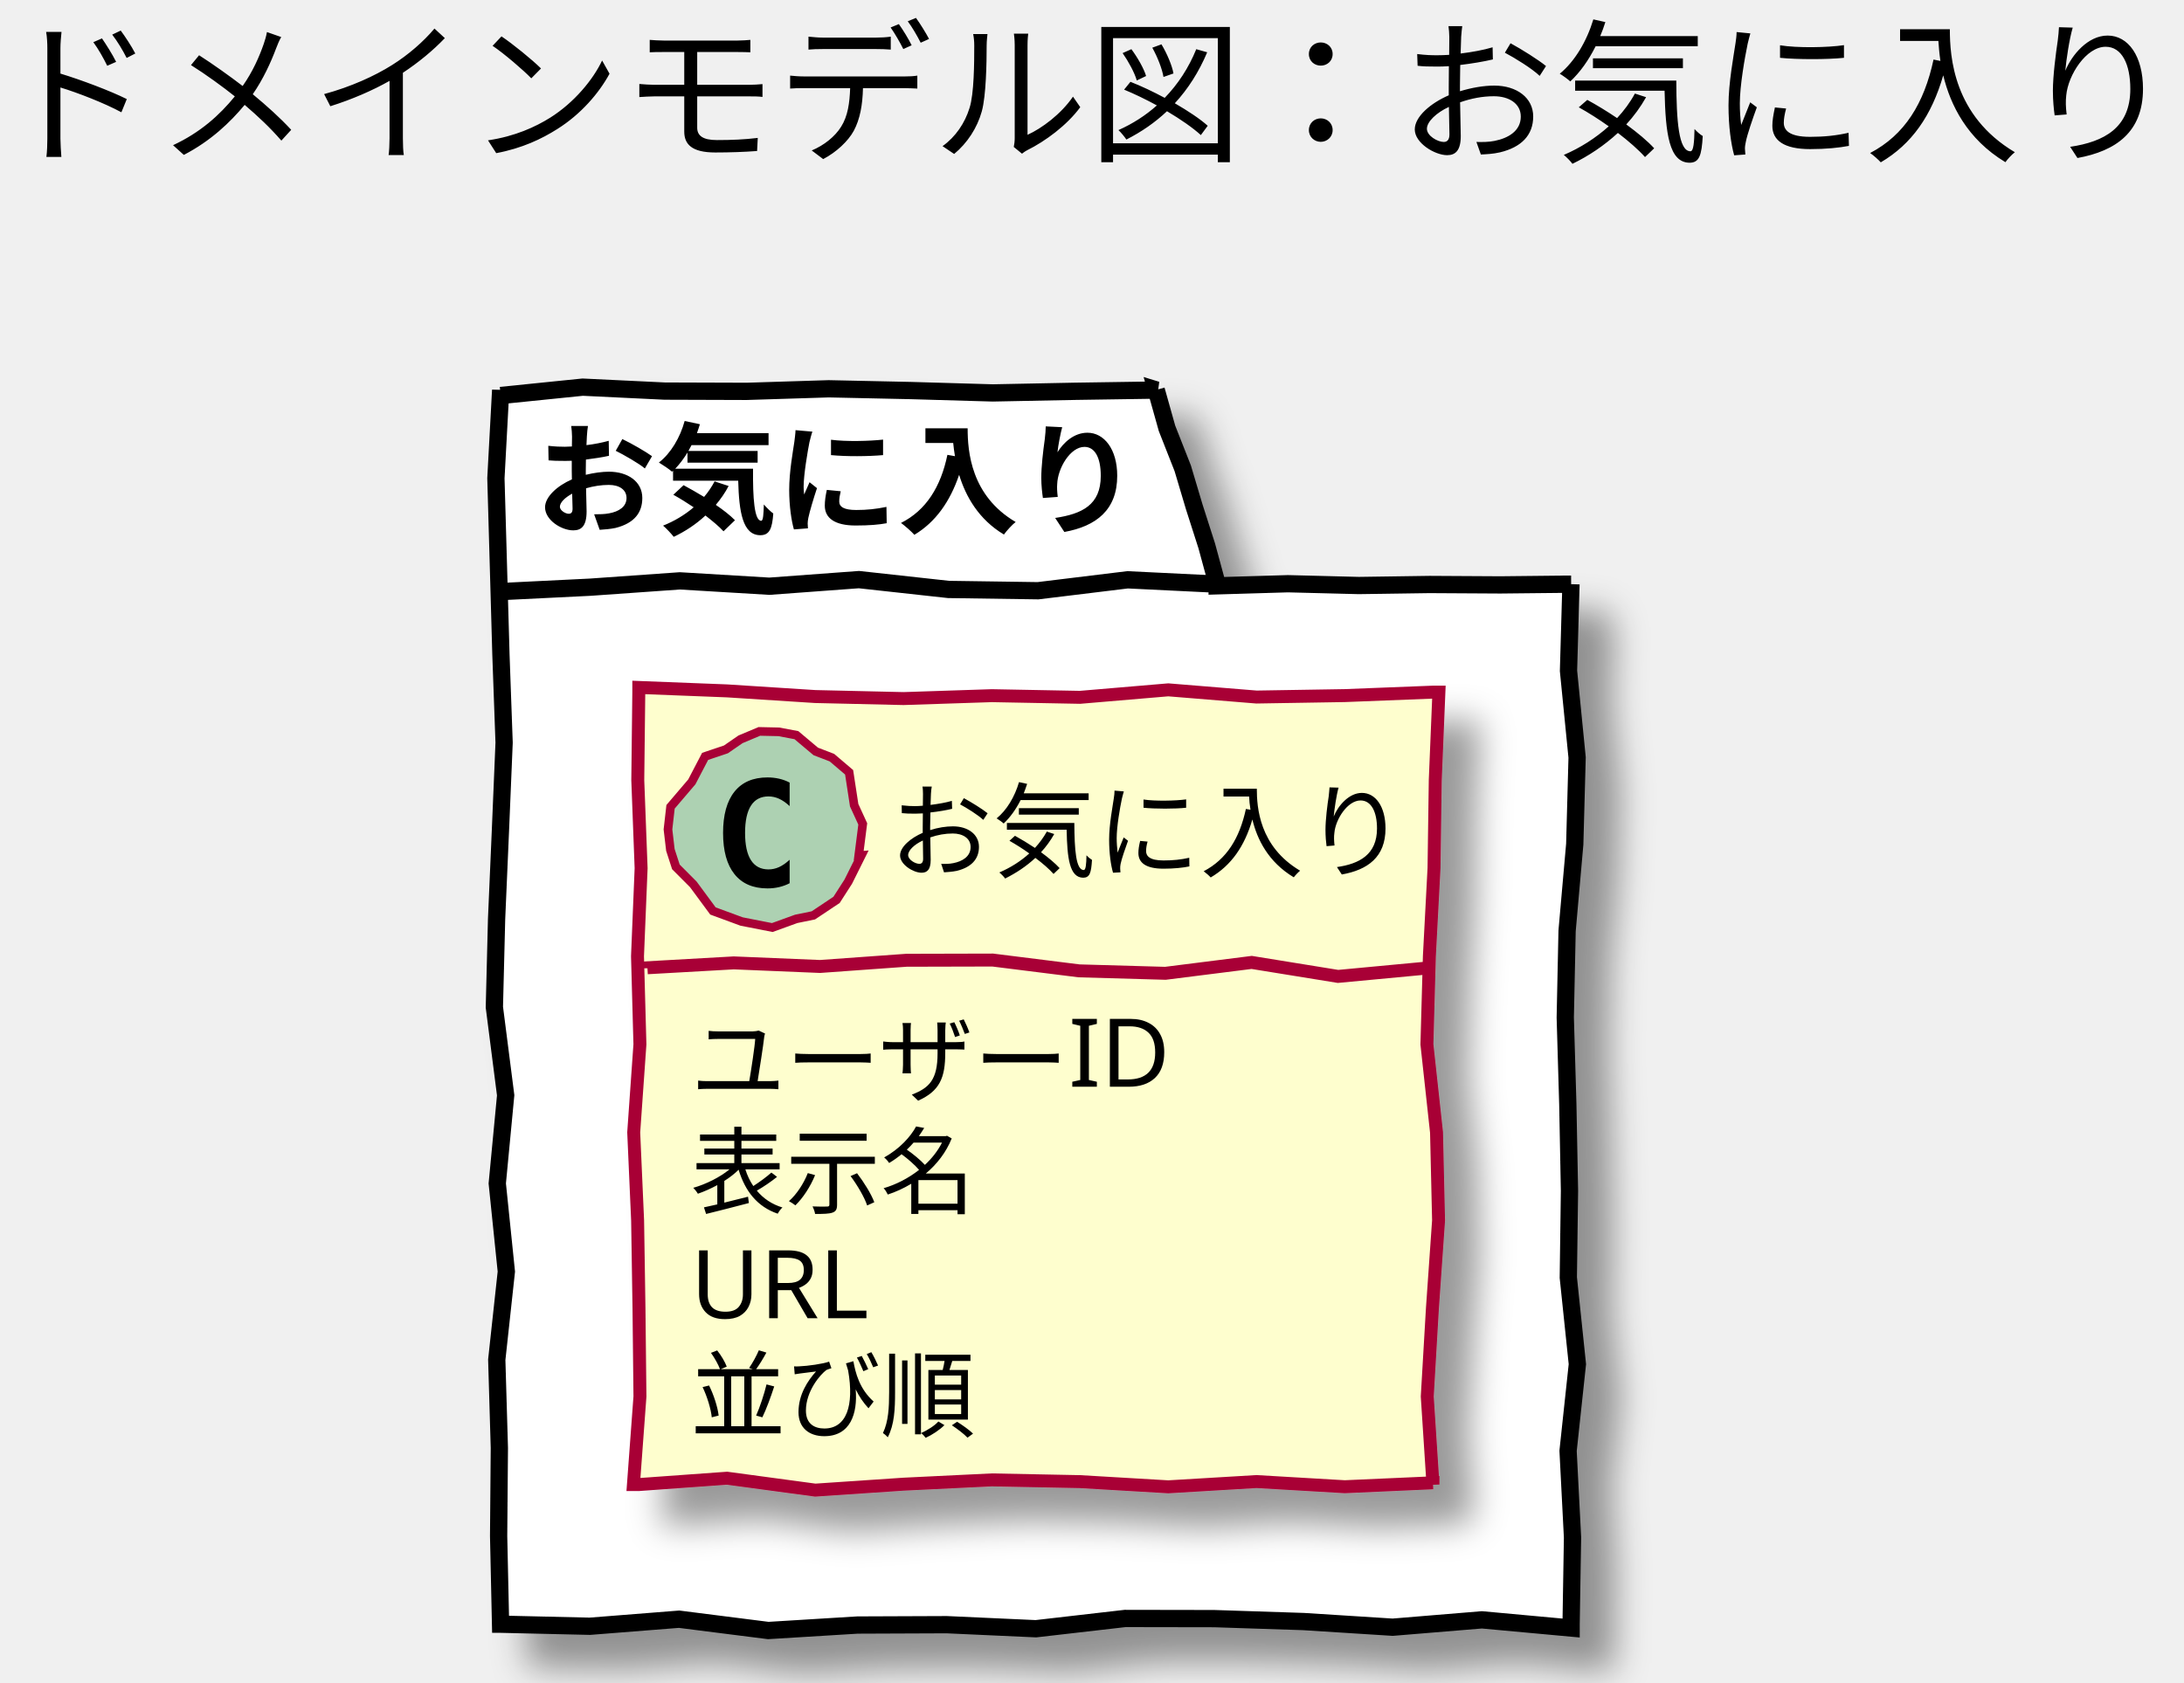
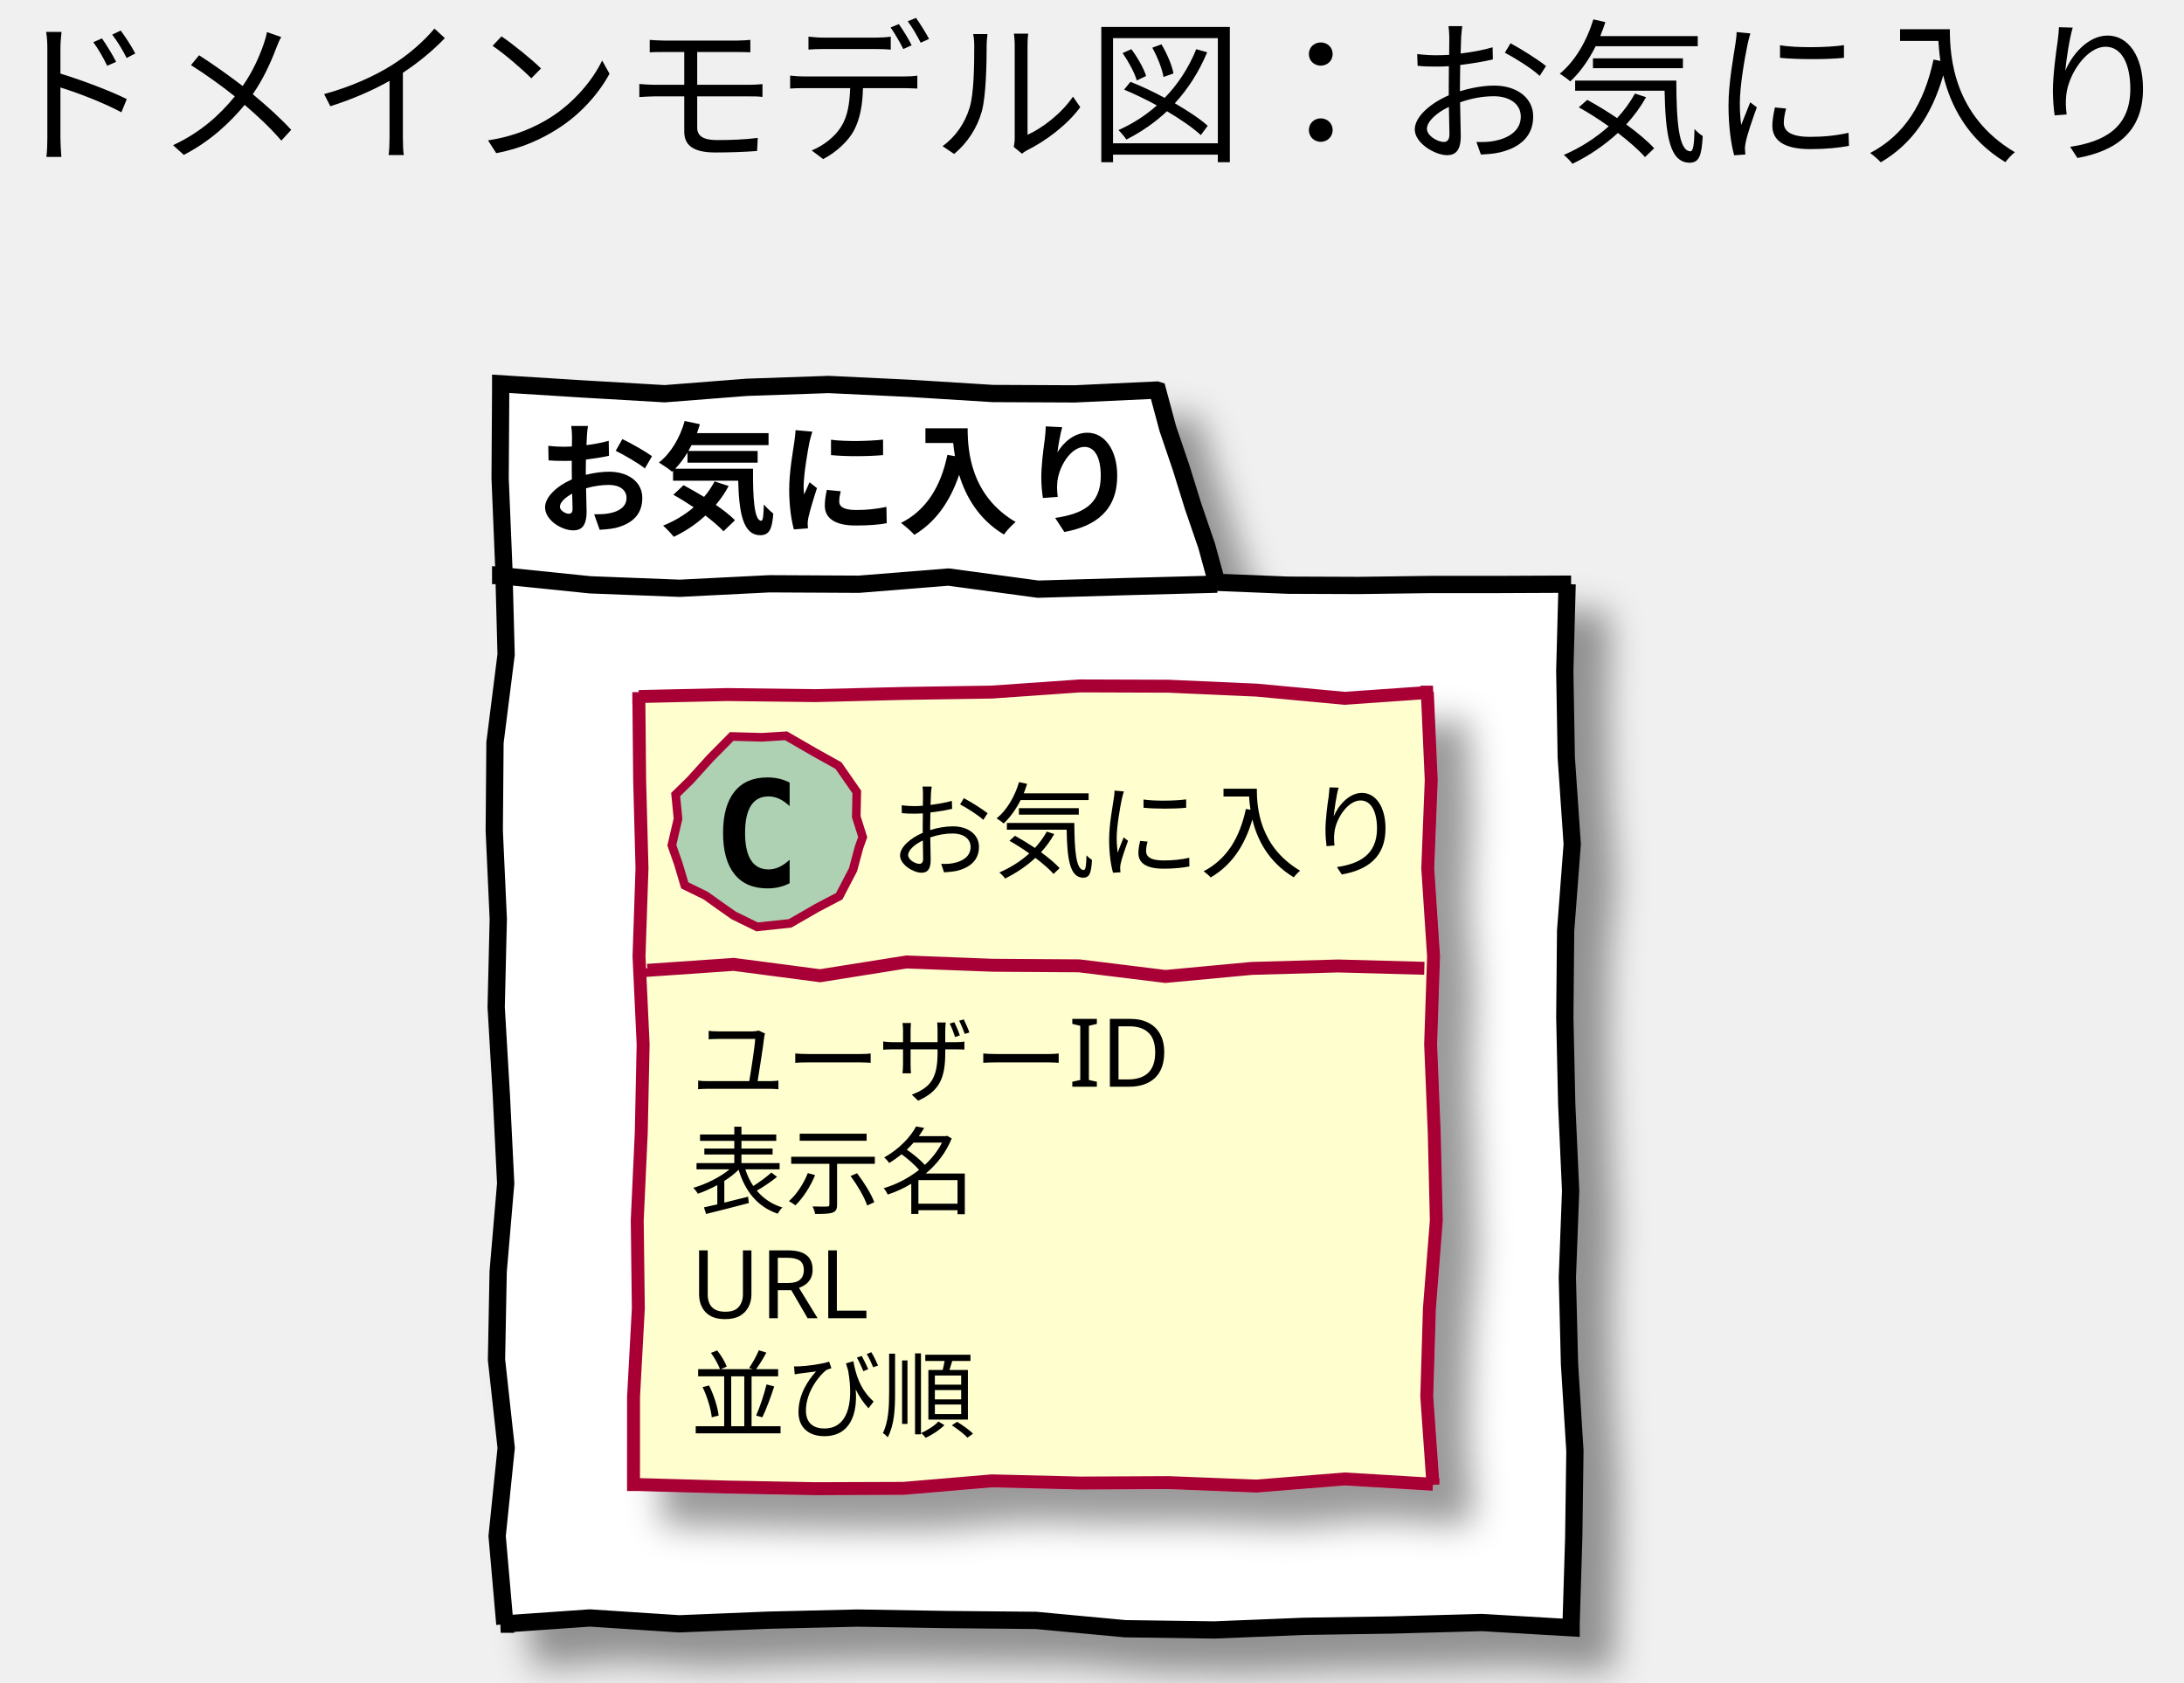
<svg xmlns="http://www.w3.org/2000/svg" contentScriptType="application/ecmascript" contentStyleType="text/css" height="195px" preserveAspectRatio="none" style="width:253px;height:195px;" version="1.1" viewBox="0 0 253 195" width="253px" zoomAndPan="magnify">
  <defs>
-     <filter height="300%" id="fj21xs2" width="300%" x="-1" y="-1">
+     <filter height="300%" id="fnokebj" width="300%" x="-1" y="-1">
      <feGaussianBlur result="blurOut" stdDeviation="2.0" />
      <feColorMatrix in="blurOut" result="blurOut2" type="matrix" values="0 0 0 0 0 0 0 0 0 0 0 0 0 0 0 0 0 0 .4 0" />
      <feOffset dx="4.0" dy="4.0" in="blurOut2" result="blurOut3" />
      <feBlend in="SourceGraphic" in2="blurOut3" mode="normal" />
    </filter>
  </defs>
  <g>
    <text fill="#000000" font-family="sans-serif" font-size="18" lengthAdjust="spacingAndGlyphs" textLength="252" x="0" y="17.402">ドメインモデル図：お気に入り</text>
-     <polygon fill="#FFFFFF" filter="url(#fj21xs2)" points="58,45.199,58,45.827,67.5,44.86,77,45.317,86.5,45.348,96,45.05,105.5,45.254,115,45.529,124.5,45.341,134,45.199,133.938,45.18,135.188,49.631,137.01,54.26,138.346,58.738,139.792,63.25,141,67.688,141,67.879,149.2,67.637,157.4,67.845,165.6,67.727,173.8,67.774,182,67.688,181.986,67.688,181.699,77.73,182.696,87.773,182.423,97.815,181.536,107.858,181.324,117.901,181.619,127.943,181.813,137.986,181.677,148.029,182.727,158.071,181.65,168.114,182.165,178.157,182,188.199,182,188.643,171.667,187.694,161.333,188.548,151,187.892,140.667,187.553,130.333,187.535,120,188.724,109.667,188.255,99.333,188.296,89,188.93,78.667,187.62,68.333,188.438,58,188.199,57.986,188.199,57.762,177.985,57.847,167.771,57.546,157.556,58.656,147.342,57.605,137.128,58.578,126.913,57.269,116.699,57.526,106.485,57.97,96.271,58.397,86.056,58.029,75.842,57.739,65.628,57.447,55.413,58,45.199" style="stroke: #000000; stroke-width: 2.0;" />
-     <path d="M58,67.688 L58,68.549 L68.375,68.039 L78.75,67.305 L89.125,67.927 L99.5,67.161 L109.875,68.3 L120.25,68.449 L130.625,67.183 L141,67.688 " fill="#FFFFFF" style="stroke: #000000; stroke-width: 2.0;" />
+     <polygon fill="#FFFFFF" filter="url(#fnokebj)" points="58,45.199,58,44.471,67.5,45.068,77,45.622,86.5,44.879,96,44.551,105.5,45.004,115,45.597,124.5,45.64,134,45.199,134.091,45.227,135.28,49.66,136.826,54.203,138.222,58.699,139.783,63.247,141,67.688,141,67.476,149.2,67.806,157.4,67.838,165.6,67.728,173.8,67.725,182,67.688,181.539,67.688,181.268,77.73,181.44,87.773,182.13,97.815,181.365,107.858,181.272,117.901,181.493,127.943,181.945,137.986,181.566,148.029,181.816,158.071,182.442,168.114,182.305,178.157,182,188.199,182,188.612,171.667,188.005,161.333,188.289,151,188.447,140.667,188.866,130.333,188.722,120,187.757,109.667,187.66,99.333,187.489,89,187.734,78.667,188.155,68.333,187.476,58,188.199,58.482,188.199,57.589,177.985,58.638,167.771,57.516,157.556,57.708,147.342,58.58,137.128,58.077,126.913,57.478,116.699,57.722,106.485,57.257,96.271,57.34,86.056,58.63,75.842,58.358,65.628,57.936,55.413,58,45.199" style="stroke: #000000; stroke-width: 2.0;" />
+     <path d="M58,67.688 L58,66.701 L68.375,67.764 L78.75,68.165 L89.125,67.644 L99.5,67.696 L109.875,66.864 L120.25,68.267 L130.625,67.964 L141,67.688 " fill="#FFFFFF" style="stroke: #000000; stroke-width: 2.0;" />
    <text fill="#000000" font-family="sans-serif" font-size="14" font-weight="bold" lengthAdjust="spacingAndGlyphs" textLength="70" x="62" y="60.734">お気に入り</text>
-     <polygon fill="#FEFECE" filter="url(#fj21xs2)" points="74,80.199,74,79.656,84.222,80.054,94.444,80.71,104.667,80.945,114.889,80.608,125.111,80.801,135.333,79.933,145.556,80.767,155.778,80.6,166,80.199,166.686,80.199,166.264,90.401,166.12,100.604,165.582,110.806,165.298,121.008,166.411,131.21,166.648,141.413,165.934,151.615,165.337,161.817,166,172.019,166,171.814,155.778,172.269,145.556,171.671,135.333,172.28,125.111,171.679,114.889,171.478,104.667,171.974,94.444,172.663,84.222,171.283,74,172.019,73.379,172.019,74.133,161.817,74.022,151.615,73.862,141.413,73.411,131.21,74.13,121.008,73.85,110.806,74.269,100.604,73.882,90.401,74,80.199" style="stroke: #A80036; stroke-width: 1.5;" />
-     <polygon fill="#ADD1B2" points="99.78,99.119,98.267,102.155,96.909,104.27,94.218,106.066,92.235,106.471,89.464,107.475,85.909,106.777,82.589,105.555,80.317,102.475,78.297,100.448,77.659,98.483,77.38,96.105,77.678,93.486,80.145,90.593,81.684,87.643,84.092,86.834,85.78,85.668,87.963,84.75,90.215,84.799,92.257,85.183,94.497,87.067,96.373,87.79,98.365,89.487,98.949,93.302,99.944,95.469,99.475,99.145" style="stroke: #A80036; stroke-width: 1.0;" />
+     <polygon fill="#FEFECE" filter="url(#fnokebj)" points="74,80.199,74,80.71,84.222,80.479,94.444,80.604,104.667,80.35,114.889,80.192,125.111,79.478,135.333,79.512,145.556,79.965,155.778,80.915,166,80.199,165.344,80.199,165.799,90.401,165.395,100.604,166.068,110.806,165.73,121.008,166.145,131.21,166.389,141.413,165.587,151.615,165.281,161.817,166,172.019,166,171.984,155.778,171.37,145.556,172.193,135.333,171.793,125.111,171.844,114.889,171.59,104.667,172.46,94.444,172.497,84.222,172.307,74,172.019,73.388,172.019,73.393,161.817,73.945,151.615,73.819,141.413,74.287,131.21,74.502,121.008,74.026,110.806,74.37,100.604,74.099,90.401,74,80.199" style="stroke: #A80036; stroke-width: 1.5;" />
+     <polygon fill="#ADD1B2" points="99.521,98.156,98.816,100.78,97.218,103.846,94.663,105.187,91.53,106.991,87.698,107.4,84.995,106.074,83.353,104.921,81.753,103.777,79.324,102.588,78.571,100.06,77.828,97.944,78.544,94.866,78.27,92.065,79.961,90.41,82.272,87.855,84.765,85.334,88.272,85.432,91.056,85.256,94.291,87.128,97.131,88.712,99.251,91.758,99.192,94.626,99.937,97.002" style="stroke: #A80036; stroke-width: 1.0;" />
    <path d="M91.473,102.342 Q90.892,102.641 90.253,102.79 Q89.614,102.94 88.908,102.94 Q86.401,102.94 85.082,101.288 Q83.762,99.636 83.762,96.515 Q83.762,93.386 85.082,91.734 Q86.401,90.082 88.908,90.082 Q89.614,90.082 90.261,90.231 Q90.909,90.381 91.473,90.68 L91.473,93.402 Q90.842,92.821 90.249,92.552 Q89.655,92.282 89.024,92.282 Q87.68,92.282 86.995,93.348 Q86.31,94.415 86.31,96.515 Q86.31,98.607 86.995,99.674 Q87.68,100.74 89.024,100.74 Q89.655,100.74 90.249,100.471 Q90.842,100.201 91.473,99.62 Z " />
    <text fill="#000000" font-family="sans-serif" font-size="12" lengthAdjust="spacingAndGlyphs" textLength="60" x="103" y="100.734">お気に入り</text>
-     <path d="M75,112.199 L75,112.136 L85,111.572 L95,111.987 L105,111.268 L115,111.243 L125,112.495 L135,112.779 L145,111.518 L155,113.139 L165,112.199 " fill="#FEFECE" style="stroke: #A80036; stroke-width: 1.5;" />
+     <path d="M75,112.199 L75,112.434 L85,111.746 L95,113.059 L105,111.467 L115,111.846 L125,111.912 L135,113.144 L145,112.212 L155,111.929 L165,112.199 " fill="#FEFECE" style="stroke: #A80036; stroke-width: 1.5;" />
    <text fill="#000000" font-family="sans-serif" font-size="11" lengthAdjust="spacingAndGlyphs" textLength="55" x="80" y="126.834">ユーザーID</text>
    <text fill="#000000" font-family="sans-serif" font-size="11" lengthAdjust="spacingAndGlyphs" textLength="33" x="80" y="139.789">表示名</text>
    <text fill="#000000" font-family="sans-serif" font-size="11" lengthAdjust="spacingAndGlyphs" textLength="21" x="80" y="152.744">URL</text>
    <text fill="#000000" font-family="sans-serif" font-size="11" lengthAdjust="spacingAndGlyphs" textLength="33" x="80" y="165.699">並び順</text>
  </g>
</svg>
